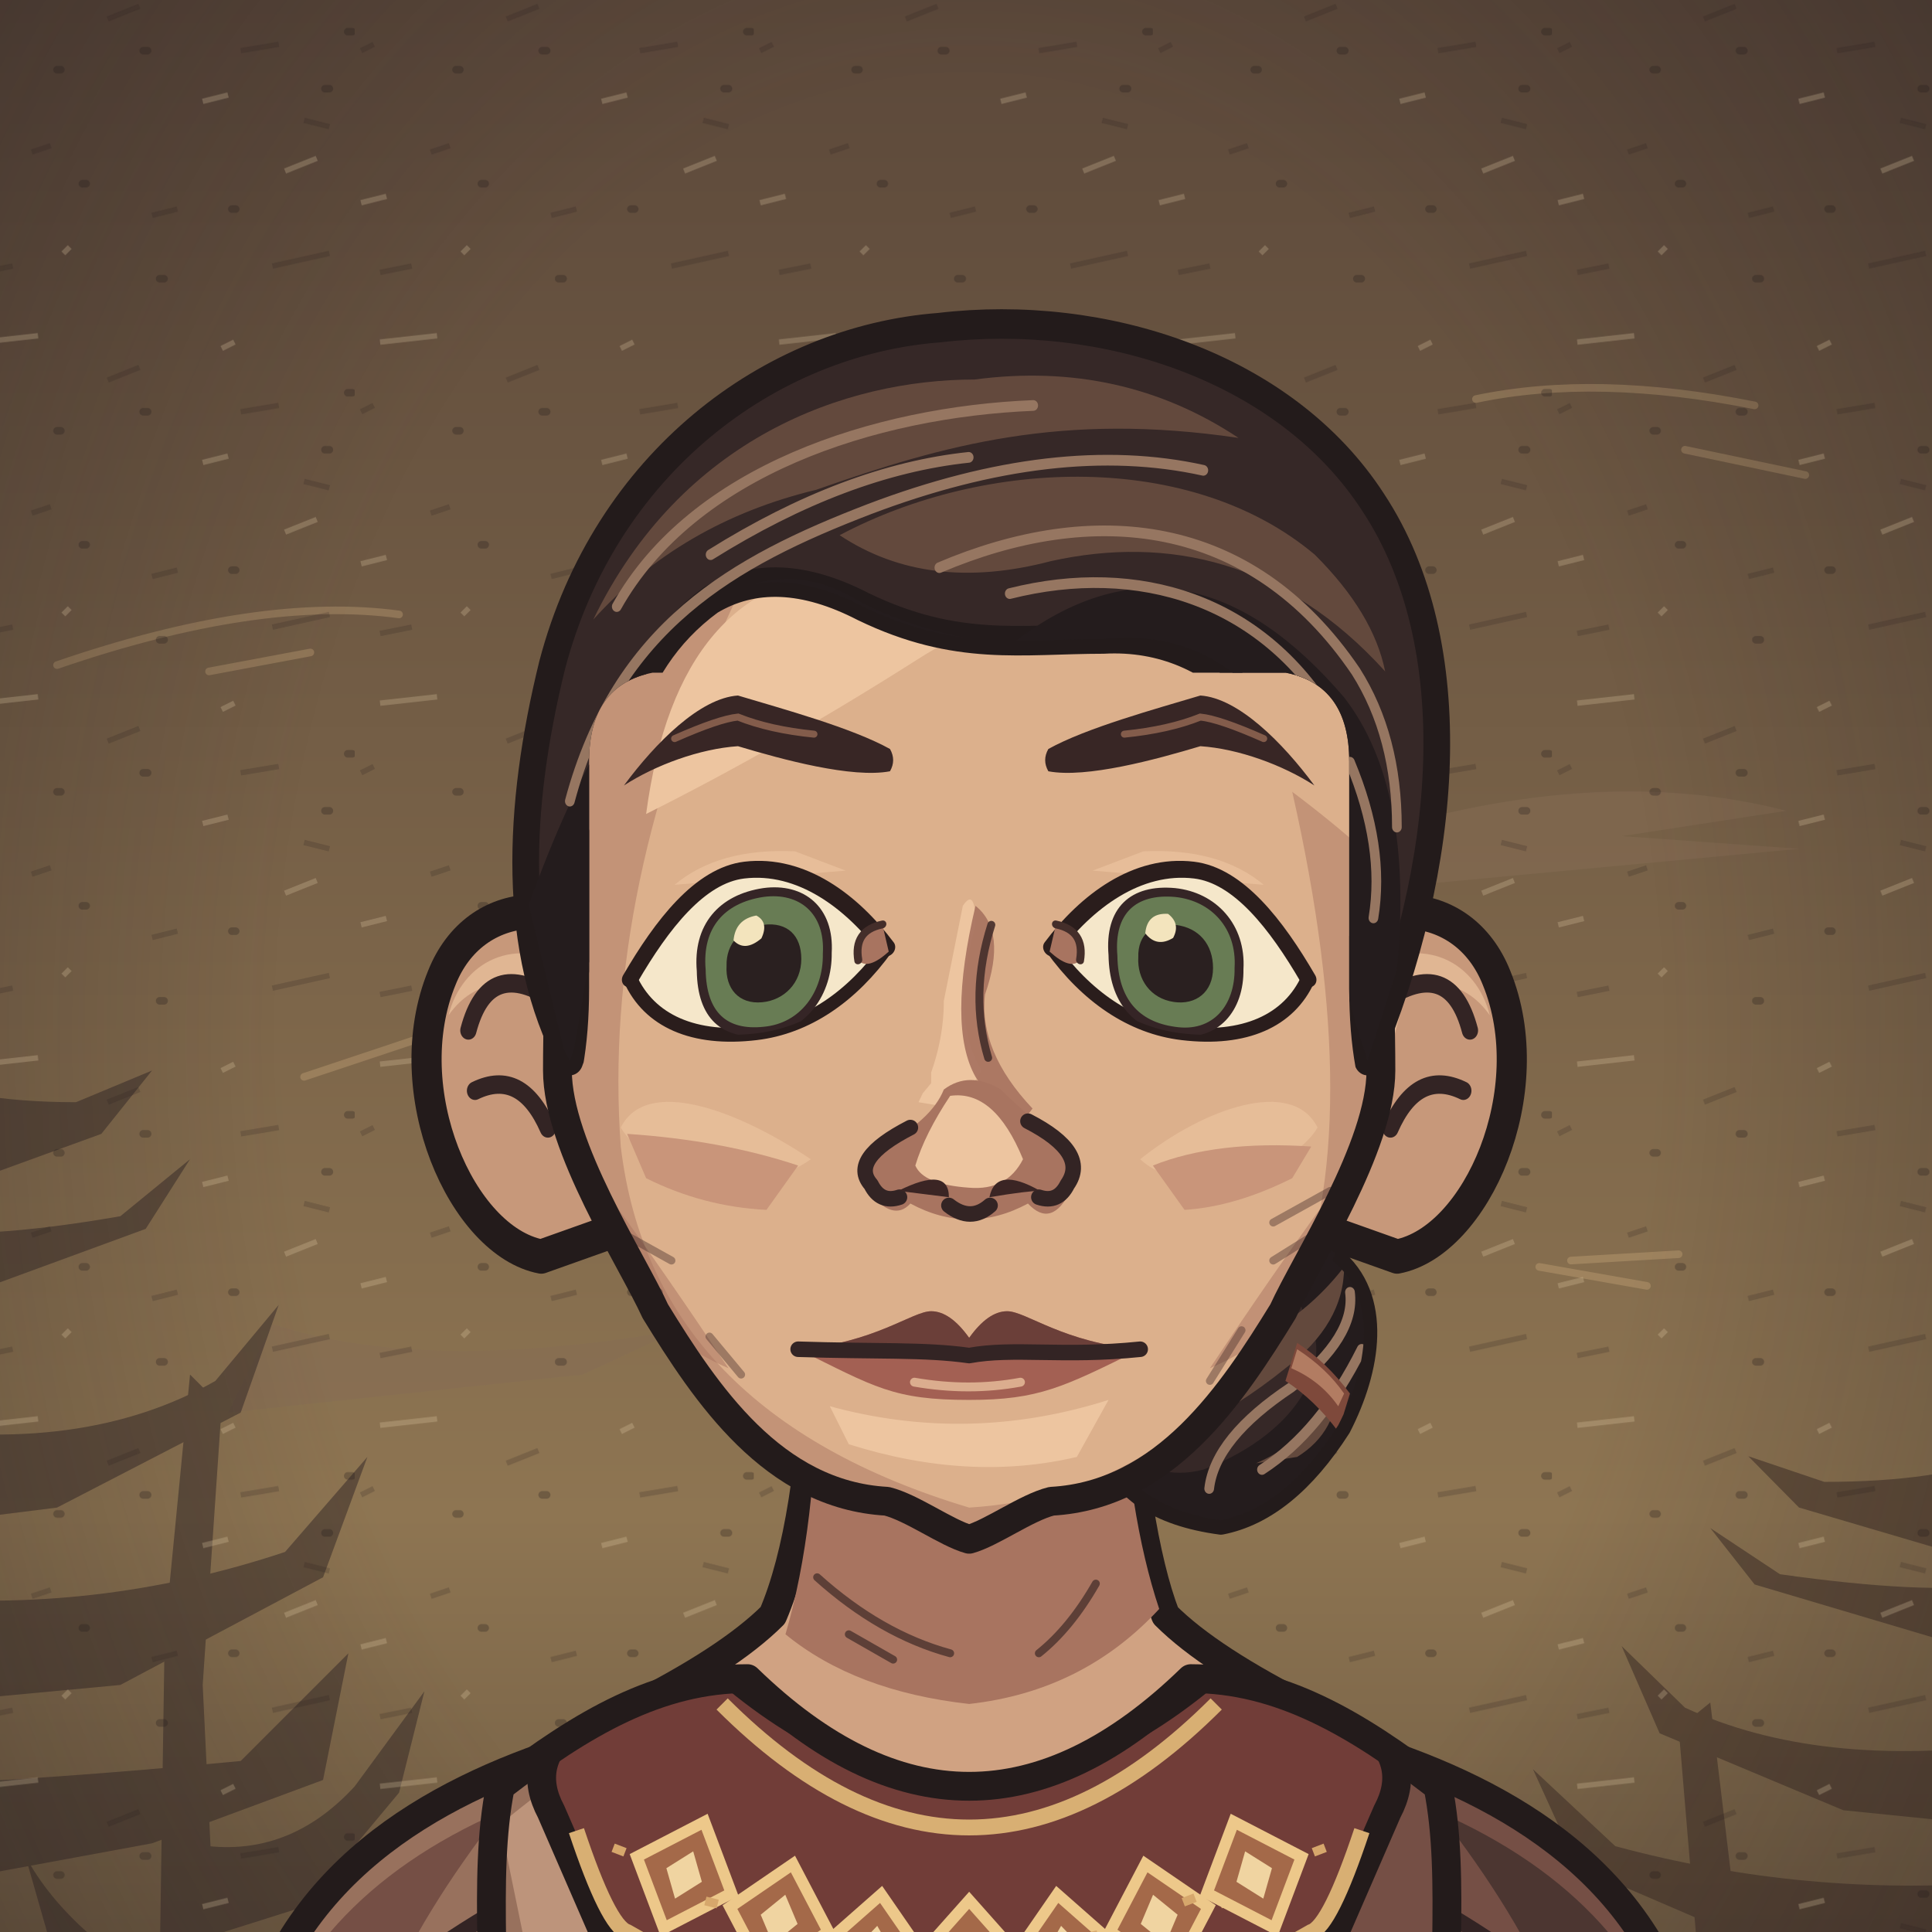
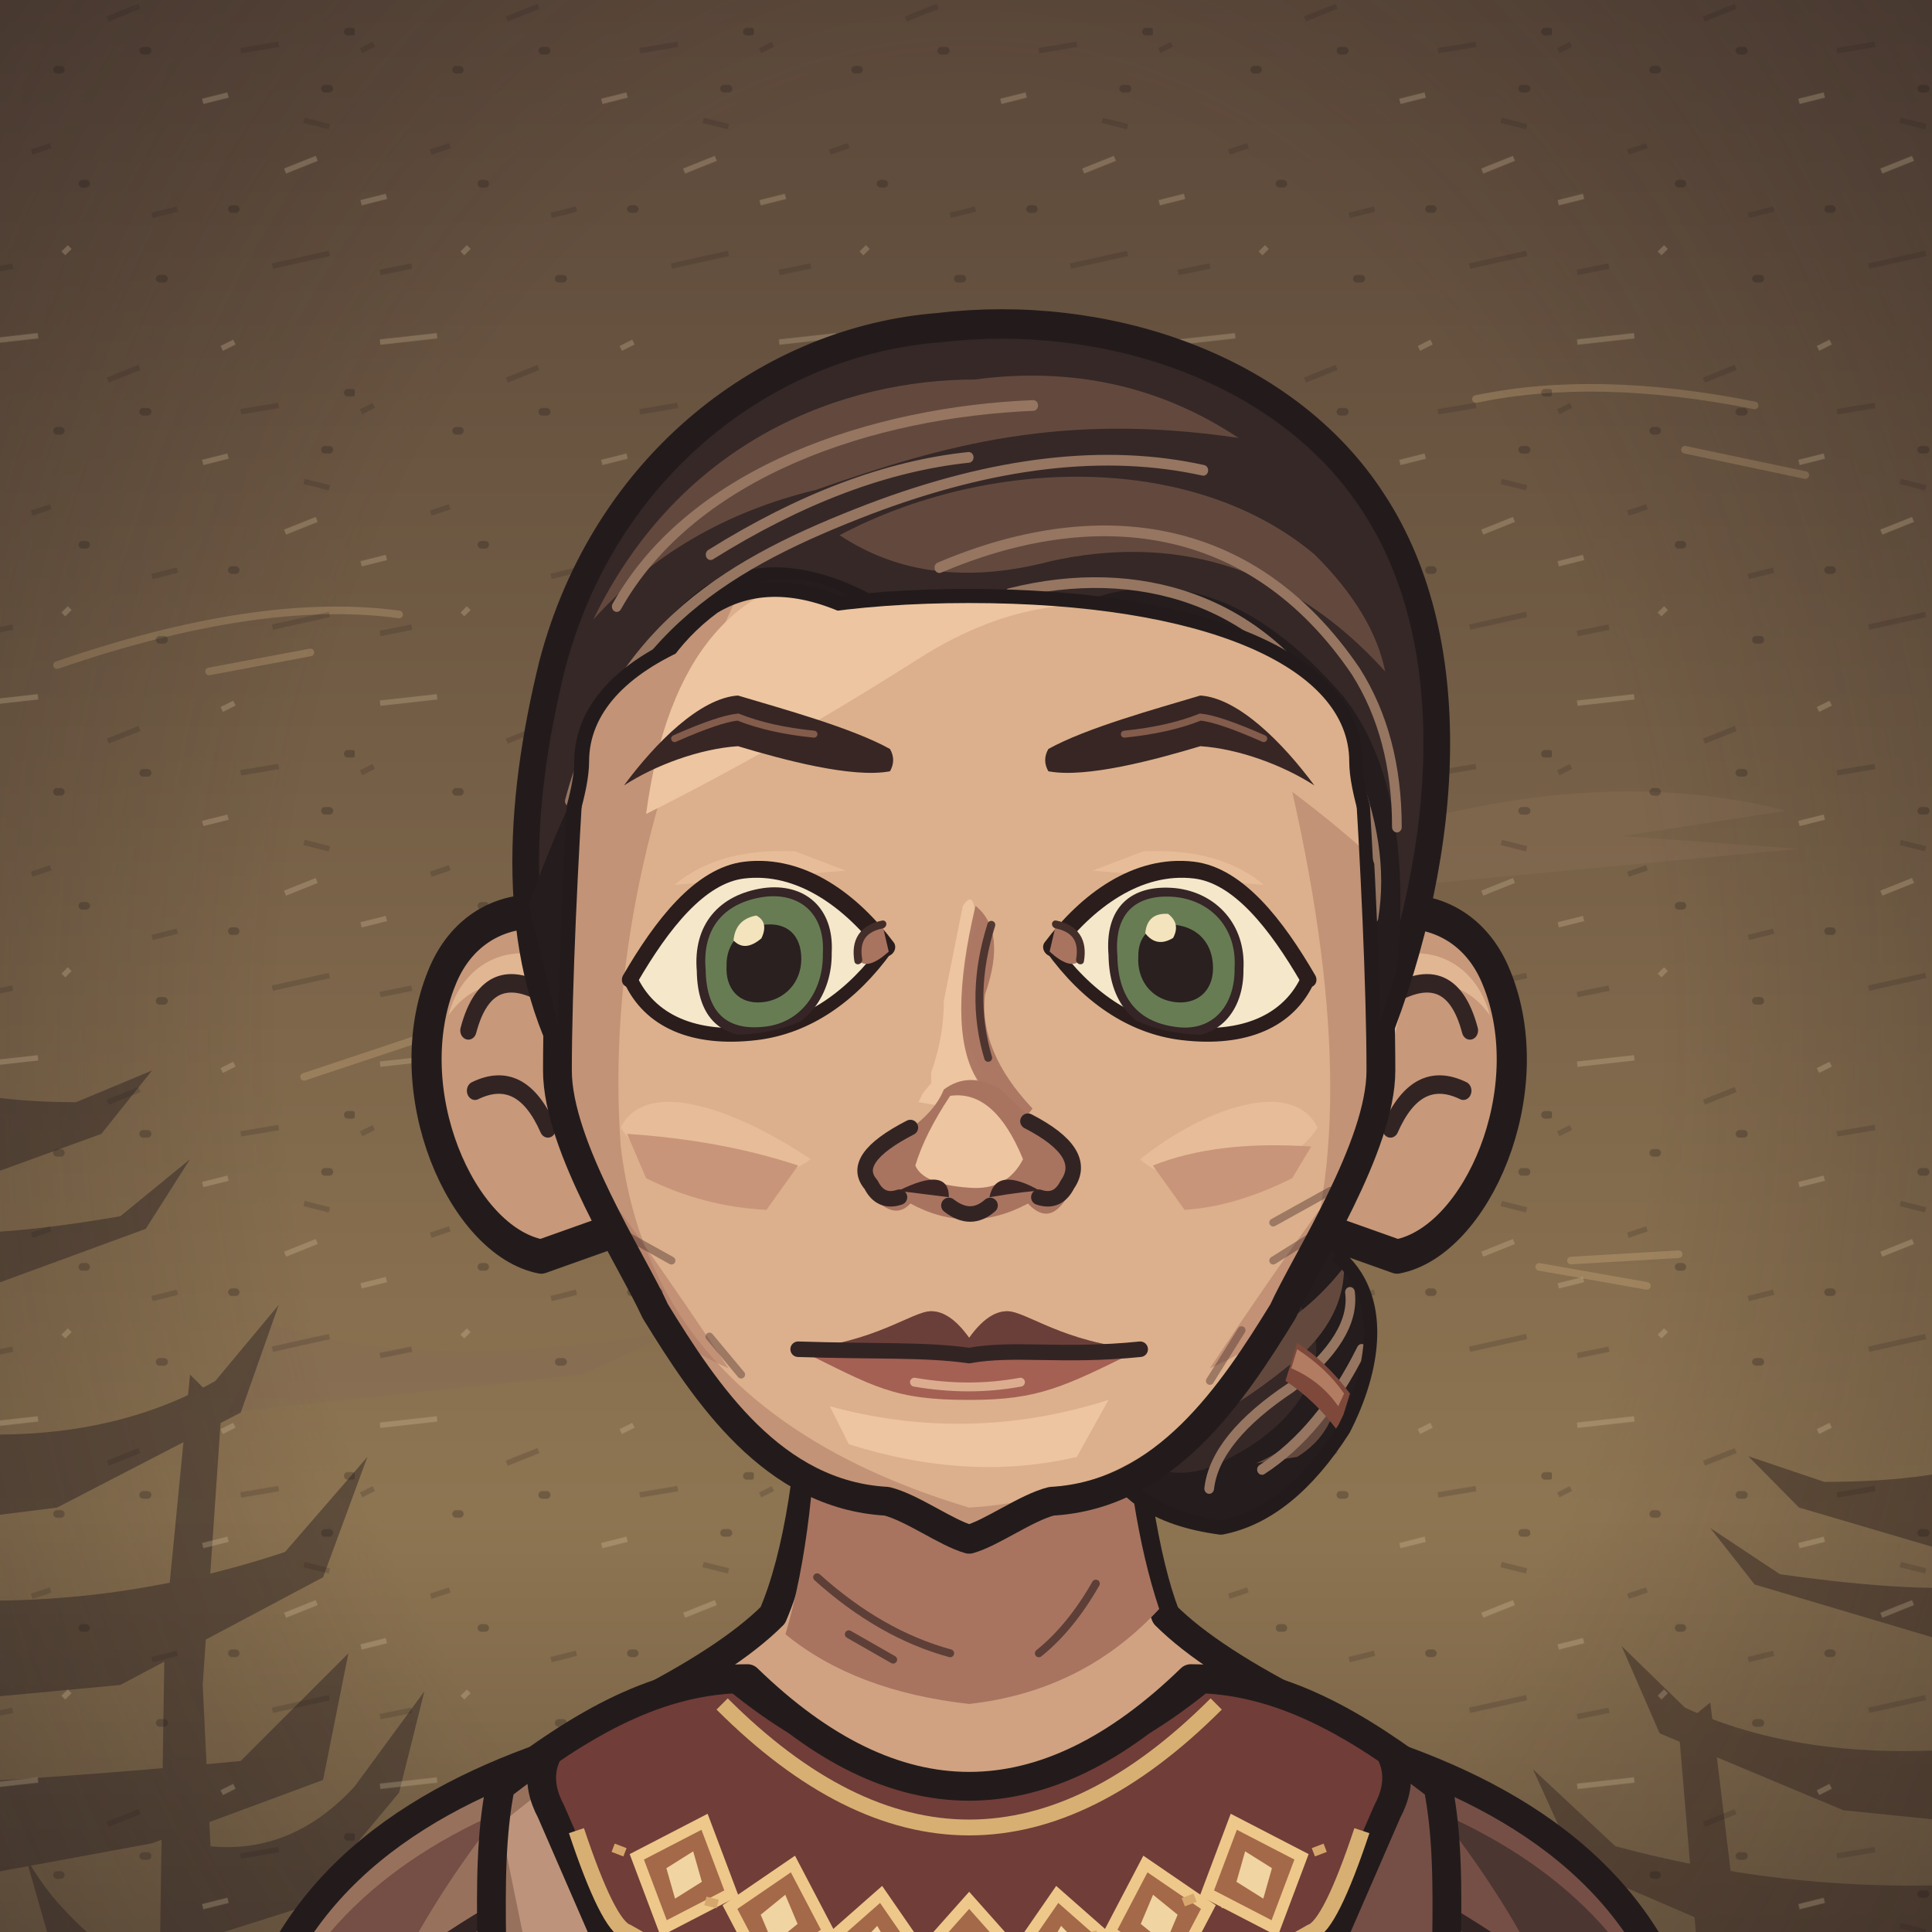
<svg xmlns="http://www.w3.org/2000/svg" xmlns:xlink="http://www.w3.org/1999/xlink" aria-labelledby="title" width="32" height="32" viewBox="7 8 305 305" role="img">
  <defs>
    <style>
      .edge {stroke:#231b1b;stroke-width:4.55;stroke-linecap:round;stroke-linejoin:round}
      .seam {fill:none;stroke:#332424;stroke-width:2.45;stroke-linecap:round;stroke-linejoin:round}
      .etch {fill:none;stroke:#442e2a;stroke-width:1.25;stroke-linecap:round}
      .hair-line {fill:none;stroke:#967661;stroke-width:1.45;stroke-linecap:round}
      .white {fill:#f5e7ca;stroke:#2a1d1c;stroke-width:2.65;stroke-linejoin:round}
      .label {fill:#efdfc1;font:600 20px Georgia,serif}
      .muted {fill:#b8aa96;font:13px 'Segoe UI',sans-serif}
      .section {fill:#dcbb8e;font:600 14px 'Segoe UI',sans-serif}
    </style>
    <linearGradient id="umber" x2="0" y2="1" gradientUnits="objectBoundingBox">
      <stop stop-color="#594639" />
      <stop offset=".56" stop-color="#8e7552" />
      <stop offset="1" stop-color="#3c3029" />
    </linearGradient>
    <linearGradient id="ash" x2="0" y2="1" gradientUnits="objectBoundingBox">
      <stop stop-color="#3b423d" />
      <stop offset=".56" stop-color="#7a7d67" />
      <stop offset="1" stop-color="#242b28" />
    </linearGradient>
    <linearGradient id="rose" x2="0" y2="1" gradientUnits="objectBoundingBox">
      <stop stop-color="#51404a" />
      <stop offset=".56" stop-color="#8a6972" />
      <stop offset="1" stop-color="#372c33" />
    </linearGradient>
    <pattern id="paper-grain" width="63" height="57" patternUnits="userSpaceOnUse">
      <path d="M1 16l2-1m21-4 5-2m16 7 6-1M12 32l3-1m16 11 4-1m20-14 4 1M4 51l5-1m41 0 9-2" fill="none" stroke="#231a1b" stroke-width=".85" opacity=".19" />
      <path d="M4 5l9-1m29 2 2-1M1 40l4-1m12 9 1-1m21-23 4-1m9 12 5-2" fill="none" stroke="#f0dbb5" stroke-width=".85" opacity=".23" />
      <path d="M16 19h.6m13-3h.7m28 6h.7m-39 15h.6m23 4h.6m-12 11h.7m29-39h.7" fill="none" stroke="#21191a" stroke-width="1.2" opacity=".28" stroke-linecap="round" />
    </pattern>
    <pattern id="ink-lines" width="7" height="9" patternUnits="userSpaceOnUse" patternTransform="rotate(28)">
      <path d="M1 -2V10m2.8-8 .6 6m1.9-1v5" stroke="#271d1d" stroke-width=".95" fill="none" opacity=".65" />
    </pattern>
    <radialGradient id="vignette" cx=".5" cy=".39" r=".72">
      <stop offset=".47" stop-color="#20191c" stop-opacity="0" />
      <stop offset="1" stop-color="#20191c" stop-opacity=".48" />
    </radialGradient>
    <g id="firs" fill="currentColor">
      <path d="M10 439Q15 379 12 300L9 220 15 146 15 54 19 80 21 147 28 230 25 326 29 439Z" />
      <path d="M17 169Q27 174 45 174L57 169 49 179 27 187 17 185                M18 194Q29 196 52 192L63 183 56 194 26 205 16 207                M15 225Q46 230 67 218L77 206 71 223 42 238 18 241                M17 252Q48 255 78 245L91 230 84 249 52 266 20 269                M14 282Q40 281 71 278L88 261 84 281 57 291 19 298                M19 312Q43 316 69 310L88 299 84 310 58 322 22 325" />
      <path d="M6 312 0 315V284L11 285M0 266 13 270V250L0 249M0 220 15 221 15 206 0 202                M0 180 16 181V167L0 165M0 141 15 150V138L0 133M0 112 17 127V118L0 104" />
      <path d="M64 440Q55 380 58 324L59 258 63 217 68 222 65 266 68 328 76 440Z                M63 291Q78 294 89 282L100 267 96 283 81 301 62 307                M63 323Q80 323 106 304L98 321 68 339                M63 316Q44 306 37 293L41 307 64 329Z" />
    </g>
    <g id="brambles" fill="none" stroke="currentColor" stroke-linecap="round" stroke-linejoin="round">
      <path stroke-width="3.8" d="M9 440Q13 401 21 380T26 333m-8 57Q39 375 43 352m-28 46Q6 377 0 376M41 440Q41 402 63 385m-20 44q26-6 39-30" />
      <path stroke-width="2" d="M23 364l14-13m-12 4-7-15m20 29 17-4m-15-1 1-11m13 49 2-17m2 14 18-5m-34 32q-12-10-17-10" />
    </g>
    <g id="night-scratches" fill="none" stroke="currentColor" stroke-width="1.2" stroke-linecap="round">
      <path d="M16 113q32-11 54-8m-30 9 16-3m184-40q19-4 44 1m-11 7 19 4                M24 335q33-3 68-16m-44 16 26-4m164-9q31 5 60-3m-39 8 38-3                M27 391q22-6 52-5m168 14q28-8 57-8m-40 11 24-4                M55 178l18-6m177 36 17 3m-12-4 17-1" />
    </g>
    <g id="shirt-setting">
      <rect width="320" height="440" fill="url(#umber)" />
      <path d="M50 217q24 8 64 1l-15 7-56 6m176-90q39-13 70-5l-26 4 28 2-64 6" fill="#856c54" opacity=".5" />
      <use xlink:href="#firs" style="color:#342827" opacity=".52" transform="translate(-26 8)" />
      <use xlink:href="#firs" style="color:#413128" opacity=".58" transform="translate(340 101) scale(-1 .81)" />
      <use xlink:href="#night-scratches" style="color:#dfbb87" opacity=".28" />
      <use xlink:href="#brambles" style="color:#291f22" opacity=".71" />
      <rect width="320" height="440" fill="url(#vignette)" />
      <rect width="320" height="440" fill="url(#paper-grain)" />
    </g>
    <g id="armor-setting">
      <rect width="320" height="440" fill="url(#ash)" />
      <path d="M42 173q49-4 68 3l-43 6 25 3-49 4m151 35q47 10 104-6l-26 14-62 8Z" fill="#707764" opacity=".48" />
      <use xlink:href="#firs" style="color:#27312c" opacity=".64" transform="translate(-36 30)" />
      <use xlink:href="#firs" style="color:#303833" opacity=".75" transform="translate(324 45) scale(-.86 1.03)" />
      <use xlink:href="#brambles" style="color:#252a27" opacity=".62" transform="translate(319 10) scale(-1 1)" />
      <use xlink:href="#night-scratches" style="color:#d8d8a9" opacity=".28" transform="translate(-2 21)" />
      <rect width="320" height="440" fill="url(#vignette)" />
      <rect width="320" height="440" fill="url(#paper-grain)" />
    </g>
    <g id="woman-setting">
      <rect width="320" height="440" fill="url(#rose)" />
      <path d="M44 235q40-4 76-1l-20 6-36 2 19 3-44 5m183-50q35 3 60-3l-24 9-31 2" fill="#775d65" opacity=".6" />
      <use xlink:href="#firs" style="color:#3b2b34" opacity=".58" transform="translate(-20 84) scale(.86 .91)" />
      <use xlink:href="#firs" style="color:#3d2e39" opacity=".68" transform="translate(327 54) scale(-.85 .98)" />
      <path d="M300 440q-2-82-6-173l-9-103 7-35 12 42 9 98 7 171Z                M294 195q-10-18-25-24l-15-1 13-4 11 2 18 15                M285 162q-13-22-34-27l-7 4 7-11 17 4 20 17                M303 242q-18-23-36-27l-13 3 15-9 11 2 21 15" fill="#3a2b33" opacity=".64" />
      <use xlink:href="#brambles" style="color:#2d2229" opacity=".8" transform="translate(12 6)" />
      <use xlink:href="#night-scratches" style="color:#e1b8a8" opacity=".28" transform="translate(0 7)" />
      <rect width="320" height="440" fill="url(#vignette)" />
      <rect width="320" height="440" fill="url(#paper-grain)" />
    </g>
    <pattern id="mail-rings" width="14" height="13" patternUnits="userSpaceOnUse" patternTransform="rotate(-7)">
      <path d="M-1 2q3-3 6 0 1 3-2 5Q0 8-1 5M6 2q3-3 6 0 1 3-2 5Q7 8 6 5M3 8q3-3 6 0 1 3-2 5-3 1-4-2M10 8q3-3 6 0" fill="none" stroke="#2d2c28" stroke-width="1.6" stroke-linecap="round" />
      <path d="M-.5 4q1.5-2 3-1m5 1q1.4-2 3-1M4 10q1.5-2 3-1m4 1q1.4-2 3-1" fill="none" stroke="#9a9b87" stroke-width="1.12" opacity=".78" stroke-linecap="round" />
    </pattern>
    <pattern id="armor-plates" width="47" height="24" patternUnits="userSpaceOnUse" patternTransform="translate(4 4) rotate(2)">
      <path d="M1 0l21 .7 1 18-3 3-17-1-1-4Zm24 1 19-1 2 15-3 7-19-2Z" fill="#85867a" stroke="#352e2a" stroke-width="1.75" stroke-linejoin="round" />
      <path d="M2 2l18 .2-.2 4L5 7 4 17Zm24 0 16-1 1 4-14 2-3 10Z" fill="#a9a58d" />
      <path d="M19 4l4 14-3 3-16-1 13-4Zm22 2 4 10-2 5-17-1 13-4Z" fill="#62655f" />
      <path d="M7 7l1-.5m6 12 3-2m16-7 5-1m-7 5 4-2" fill="none" stroke="#d0c0a0" stroke-width=".9" opacity=".76" />
      <path d="M6 12q2-2 2.7 1-1 2.2-2.7.5Zm12 1q1.8-2 2.4.6-1 2.6-2.5.8Zm11 1q1-2.2 2.8-1-.2 2.9-2.8 2.1Zm12-2q2.2-1.4 2.3.8-1 2.3-2.3.5Z" fill="#3c342d" />
    </pattern>
    <clipPath id="portrait-frame">
      <rect width="320" height="440" />
    </clipPath>
    <clipPath id="wardrobe-torso-mask">
      <path d="M125 273 C111 273 99 280 86 290 C83 305 86 322 84 346 C82 370 95 386 94 400 C93 415 73 431 68 445 H252 C247 431 227 415 226 400 C225 386 238 370 236 346 C234 322 237 305 234 290 C221 280 209 273 195 273 Q160 307 125 273Z" />
    </clipPath>
    <clipPath id="wardrobe-sleeve-mask">
      <path d="M97 284 C75 291 52 304 46 332 C36 362 35 415 48 445 H79 Q115 406 115 336Z" />
    </clipPath>
    <clipPath id="hair-adult-lock-right">
      <path d="M226 153C237 159 238 176 230 191Q226 201 222 207C230 213 228 224 223 233Q214 246 203 248Q187 246 184 236C181 226 190 217 202 212Q207 199 211 184Q216 161 226 153Z" />
    </clipPath>
    <clipPath id="face-shape-clip">
      <path d="M 160 73 C 191 73 219 90 223 128 C 224 143 225 164 225 177 C 225 189 213.19 207 209.55 215 C 201.55 228 191 244 173 245 C 169 246 163.6 250 160 251 C 156.4 250 151 246 147 245 C 129 244 118.45 228 110.45 215 C 106.81 207 95 189 95 177 C 95 164 96 143 97 128 C 101 90 129 73 160 73 Z" />
    </clipPath>
    <clipPath id="face-features-eye-left">
      <path d="M-21 0 C-16 -8 -10 -15 -3 -15 C6 -15 14 -8 19.5 0 C14 7 7 11 -1 11 C-11 11 -18 7 -21 0Z" />
    </clipPath>
    <clipPath id="face-features-eye-right">
      <path d="M-21 0 C-16 -8 -10 -15 -3 -15 C6 -15 14 -8 19.5 0 C14 7 7 11 -1 11 C-11 11 -18 7 -21 0Z" />
    </clipPath>
    <clipPath id="face-features-nose-bridge">
      <path d="M154 144H167V179L172 185V187H149V185L154 179Z" />
    </clipPath>
-     <clipPath id="headgear-hair-face">
-       <path d="M25 0H295V337H25ZM110 114.2Q100 116.2 100 128.2V164Q100 178 96 186Q160 177 224 186Q220 178 220 164V128.2Q220 116.2 210 114.2Z" />
-     </clipPath>
+     <mask id="hair-face-opening" maskUnits="userSpaceOnUse" x="0" y="0" width="320" height="440">
+       <rect fill="white" x="0" y="0" width="320" height="440" />
+       <g clip-path="url(#face-shape-clip)">
+         <path d="M220 128.2C220 113.2 197 103.2 160 103.2S100 113.2 100 128.2C100 138.2 89 158 89 176V300H231V176C231 158 220 138.2 220 128.2Z" fill="black" />
+       </g>
+     </mask>
    <clipPath id="hair-crown-clip">
      <path d="M92 175C82 158 83 136 89 114C98 83 126 64 155 62C183 59 214 68 229 89C245 111 242 145 228 175Q223 162 221 146C217 124 203 109 183 110C169 110 158 112 142 105Q127 98 116 104C101 114 98 130 96 154Q95 168 92 175Z" />
    </clipPath>
  </defs>
  <g clip-path="url(#portrait-frame)">
    <use xlink:href="#shirt-setting" />
    <g data-part="neck">
      <g id="face-shape-neck">
        <path d="M 136 219 Q 135 249 129 263 Q 122 270 106 278 L 123 301 197 301 214 278 Q 198 270 191 263 Q 186 250 184 219 Z" fill="#d0a282" class="edge" />
        <path d="M 136 224 184 224 Q 185 247 190 262 Q 178 275 160 277 Q 142 275 131 266 Q 136 249 136 224 Z" fill="#a87460" />
        <path d="M 136 257 q 10 9 21 12 m -16 -3 7 4 m 32 -12 q -4 7 -9 11" class="etch" opacity=".75" />
      </g>
    </g>
    <g id="wardrobe-outfit-rus_gold_yoke_gown" data-outfit="rus_gold_yoke_gown">
      <path d="M97 284 C75 291 52 304 46 332 C36 362 35 415 48 445 H79 Q115 406 115 336Z" fill="#98715d" class="edge" />
      <g data-part="sleeve-left" clip-path="url(#wardrobe-sleeve-mask)">
        <path d="M47 337 Q54 308 86 294 Q61 326 62 351 L51 373 Q51 421 62 444 H48 Q33 397 47 337Z" fill="#754f45" />
        <path d="M46 354 Q57 326 66 315 Q57 342 60 359 L43 383Z" fill="url(#ink-lines)" opacity=".44" />
        <path d="M51 376 q10 -11 20 -14 m-18 27 16 -10 M50 414 q4 11 13 21" class="seam" />
        <path d="M52 354 l9 -17 m-9 24 9 -14 m-6 61 10 13" class="etch" />
        <path d="M90 307 Q57 325 45 349 M81 319 Q60 329 55 350" class="seam" />
        <path d="M38 415 Q63 423 112 414" fill="none" stroke="#713d38" stroke-width="8.5" />
        <path d="M38 414 Q63 422 112 413" fill="none" stroke="#e1b67d" stroke-width="1.9" stroke-dasharray="2 2.8" />
      </g>
      <g transform="translate(320 0) scale(-1 1)">
        <path d="M97 284 C75 291 52 304 46 332 C36 362 35 415 48 445 H79 Q115 406 115 336Z" fill="#754f45" class="edge" />
        <g data-part="sleeve-right" clip-path="url(#wardrobe-sleeve-mask)">
          <path d="M47 337 Q54 308 86 294 Q61 326 62 351 L51 373 Q51 421 62 444 H48 Q33 397 47 337Z" fill="#4c3631" />
          <path d="M46 354 Q57 326 66 315 Q57 342 60 359 L43 383Z" fill="url(#ink-lines)" opacity=".44" />
          <path d="M51 376 q10 -11 20 -14 m-18 27 16 -10 M50 414 q4 11 13 21" class="seam" />
          <path d="M52 354 l9 -17 m-9 24 9 -14 m-6 61 10 13" class="etch" />
          <path d="M90 307 Q57 325 45 349 M81 319 Q60 329 55 350" class="seam" />
          <path d="M38 415 Q63 423 112 414" fill="none" stroke="#713d38" stroke-width="8.5" />
          <path d="M38 414 Q63 422 112 413" fill="none" stroke="#e1b67d" stroke-width="1.9" stroke-dasharray="2 2.8" />
        </g>
      </g>
      <path d="M125 273 C111 273 99 280 86 290 C83 305 86 322 84 346 C82 370 95 386 94 400 C93 415 73 431 68 445 H252 C247 431 227 415 226 400 C225 386 238 370 236 346 C234 322 237 305 234 290 C221 280 209 273 195 273 Q160 307 125 273Z" fill="#98715d" />
      <g data-part="torso" clip-path="url(#wardrobe-torso-mask)">
        <path d="M86 296 Q105 280 120 278 Q105 303 94 335Z" fill="#bd947b" />
        <path d="M184 288 Q221 289 234 290 L251 444 H213 Q222 405 210 371 Q209 313 184 288Z" fill="#754f45" />
        <path d="M87 344 Q97 359 93 381 L78 402 L70 359Z" fill="#754f45" />
        <path d="M203 371 Q219 390 231 386 L230 416 L216 412Z" fill="url(#ink-lines)" opacity=".42" />
        <path d="M120 307 Q103 329 104 361 Q98 342 114 309Z M179 302 Q209 314 216 353 Q203 321 179 302Z" fill="#bd947b" />
        <path d="M133 409 Q124 426 123 444 H113 Q119 423 133 409Z M174 412 Q184 426 192 445 H177Z" fill="#bd947b" />
        <path d="M116 311 Q101 335 101 360 M190 312 Q207 329 219 367 M150 338 q-3 22 3 42 m11 -31 6 35 M129 421 l-7 24 m60 -28 8 27" class="seam" />
        <path d="M107 369 l-7 16 m12 -12 -6 12 M216 355 l6 19 m-11 -12 5 15 M143 367 l2 14 m65 44 4 13" class="etch" />
        <g data-part="embroidered-silk-yoke">
          <path d="M121 271 Q160 305 199 271 Q234 279 226 294 L216 317 Q160 350 104 317 L94 294 Q86 279 121 271Z" fill="#713d38" class="edge" />
          <path d="M121 277 Q160 316 199 277 M98 297 Q103 312 106 313 Q160 344 214 313 Q217 312 222 297" fill="none" stroke="#d8af73" stroke-width="2.5" />
          <g transform="translate(115 304) rotate(21)">
            <path d="M0 -9 8 0 0 9 -8 0Z" fill="#a46949" stroke="#edc88a" stroke-width="1.8" />
            <path d="M0 -4 3 0 0 4 -3 0Z" fill="#f0d4a1" />
            <path d="M-10 0h-2 M10 0h2" fill="none" stroke="#d6a76c" stroke-width="1.4" />
          </g>
          <g transform="translate(130 311) rotate(14)">
            <path d="M0 -9 8 0 0 9 -8 0Z" fill="#a46949" stroke="#edc88a" stroke-width="1.8" />
            <path d="M0 -4 3 0 0 4 -3 0Z" fill="#f0d4a1" />
            <path d="M-10 0h-2 M10 0h2" fill="none" stroke="#d6a76c" stroke-width="1.4" />
          </g>
          <g transform="translate(145 316) rotate(7)">
            <path d="M0 -9 8 0 0 9 -8 0Z" fill="#a46949" stroke="#edc88a" stroke-width="1.8" />
            <path d="M0 -4 3 0 0 4 -3 0Z" fill="#f0d4a1" />
            <path d="M-10 0h-2 M10 0h2" fill="none" stroke="#d6a76c" stroke-width="1.4" />
          </g>
          <g transform="translate(160 317) rotate(0)">
            <path d="M0 -9 8 0 0 9 -8 0Z" fill="#a46949" stroke="#edc88a" stroke-width="1.8" />
            <path d="M0 -4 3 0 0 4 -3 0Z" fill="#f0d4a1" />
            <path d="M-10 0h-2 M10 0h2" fill="none" stroke="#d6a76c" stroke-width="1.4" />
          </g>
          <g transform="translate(175 316) rotate(-7)">
            <path d="M0 -9 8 0 0 9 -8 0Z" fill="#a46949" stroke="#edc88a" stroke-width="1.8" />
            <path d="M0 -4 3 0 0 4 -3 0Z" fill="#f0d4a1" />
            <path d="M-10 0h-2 M10 0h2" fill="none" stroke="#d6a76c" stroke-width="1.4" />
          </g>
          <g transform="translate(190 311) rotate(-14)">
            <path d="M0 -9 8 0 0 9 -8 0Z" fill="#a46949" stroke="#edc88a" stroke-width="1.8" />
            <path d="M0 -4 3 0 0 4 -3 0Z" fill="#f0d4a1" />
            <path d="M-10 0h-2 M10 0h2" fill="none" stroke="#d6a76c" stroke-width="1.4" />
          </g>
          <g transform="translate(205 304) rotate(-21)">
            <path d="M0 -9 8 0 0 9 -8 0Z" fill="#a46949" stroke="#edc88a" stroke-width="1.8" />
            <path d="M0 -4 3 0 0 4 -3 0Z" fill="#f0d4a1" />
            <path d="M-10 0h-2 M10 0h2" fill="none" stroke="#d6a76c" stroke-width="1.4" />
          </g>
        </g>
        <path d="M109 330 Q113 379 119 402 Q118 416 114 430 L121 427 Q126 414 123 399 Q117 373 109 330Z" fill="#754f45" opacity="0.72" />
        <path d="M123 359 Q118 384 125 398 M125 414l-2 11" fill="none" stroke="#bd947b" stroke-width="1.5" opacity="0.66" />
        <path d="M126 333 Q127 379 133 402 Q132 416 128 430 L135 427 Q140 414 137 399 Q131 373 126 333Z" fill="#754f45" opacity="0.72" />
        <path d="M137 359 Q132 384 139 398 M139 414l-2 11" fill="none" stroke="#bd947b" stroke-width="1.5" opacity="0.66" />
        <path d="M142 336 Q140 379 146 402 Q145 416 141 430 L148 427 Q153 414 150 399 Q144 373 142 336Z" fill="#754f45" opacity="0.72" />
        <path d="M150 359 Q145 384 152 398 M152 414l-2 11" fill="none" stroke="#bd947b" stroke-width="1.5" opacity="0.66" />
        <path d="M158 339 Q153 379 159 402 Q158 416 154 430 L161 427 Q166 414 163 399 Q157 373 158 339Z" fill="#754f45" opacity="0.72" />
        <path d="M163 359 Q158 384 165 398 M165 414l-2 11" fill="none" stroke="#bd947b" stroke-width="1.5" opacity="0.66" />
        <path d="M174 336 Q166 379 172 402 Q171 416 167 430 L174 427 Q179 414 176 399 Q170 373 174 336Z" fill="#754f45" opacity="0.72" />
        <path d="M176 359 Q171 384 178 398 M178 414l-2 11" fill="none" stroke="#bd947b" stroke-width="1.5" opacity="0.66" />
        <path d="M190 333 Q179 379 185 402 Q184 416 180 430 L187 427 Q192 414 189 399 Q183 373 190 333Z" fill="#754f45" opacity="0.72" />
        <path d="M189 359 Q184 384 191 398 M191 414l-2 11" fill="none" stroke="#bd947b" stroke-width="1.5" opacity="0.66" />
        <path d="M207 330 Q193 379 199 402 Q198 416 194 430 L201 427 Q206 414 203 399 Q197 373 207 330Z" fill="#754f45" opacity="0.72" />
        <path d="M203 359 Q198 384 205 398 M205 414l-2 11" fill="none" stroke="#bd947b" stroke-width="1.5" opacity="0.66" />
      </g>
      <path d="M125 273 C111 273 99 280 86 290 C83 305 86 322 84 346 C82 370 95 386 94 400 C93 415 73 431 68 445 H252 C247 431 227 415 226 400 C225 386 238 370 236 346 C234 322 237 305 234 290 C221 280 209 273 195 273 Q160 307 125 273Z" fill="none" class="edge" />
      <g data-part="belt" clip-path="url(#wardrobe-torso-mask)">
        <path d="M84 397Q160 408 236 398L235 409Q160 421 85 410Z" fill="#735142" class="edge" />
        <path d="M86 400Q160 413 234 401M87 406Q160 418 233 406" fill="none" stroke="#bb986b" stroke-width="1.55" stroke-linecap="round" />
        <path d="M166 409Q165 416 172 420L175 414 180 429 173 435 169 422 164 428 160 424Z" fill="#967451" class="seam" />
      </g>
    </g>
    <g id="hair-adult-locks" transform="matrix(0.926 0 0 1 11.765 0)">
      <path d="M226 153C237 159 238 176 230 191Q226 201 222 207C230 213 228 224 223 233Q214 246 203 248Q187 246 184 236C181 226 190 217 202 212Q207 199 211 184Q216 161 226 153Z" fill="#362827" class="edge" />
      <g clip-path="url(#hair-adult-lock-right)">
        <path d="M230 187Q225 199 222 207C230 213 228 224 223 233Q214 246 203 248Q188 246 184 236Q192 242 200 240C217 234 223 222 217 215Q214 208 218 202Z" fill="#241c1d" />
        <path d="M224 208Q219 214 212 218C205 221 201 227 197 234Q206 230 214 224Q224 217 224 208Z M209 239Q219 235 223 226Q223 234 216 238Z" fill="#63493d" />
        <path d="M227 181Q223 201 215 209Q204 218 198 225 M225 212Q226 219 215 227Q202 235 201 243 M227 221Q220 234 210 240" fill="none" stroke="#967661" stroke-width="1.65" stroke-linecap="round" stroke-linejoin="round" />
        <path d="M216 220Q221 223 225 228L223 234Q219 229 214 226Z" fill="#7e493b" />
        <path d="M216 221Q221 224 224 228L223 230Q220 226 215 224Z" fill="#b27c62" />
      </g>
    </g>
    <g id="face-shape">
      <g id="face-shape-ears">
        <g transform="translate(105 179) scale(-1.046 1.19)">
          <path d="M -4 -15 C 7 -26 22 -25 27 -14 C 34 1 24 21 12 23 L -4 18 Z" fill="#c7987a" class="edge" />
          <path d="M 7 -15 C 16 -20 24 -16 26 -9 C 22 -14 16 -14 13 -11 L 10 -1 Z" fill="#edc5a0" opacity=".66" />
          <path d="M 23 -7 Q 20 -17 10 -11 L 7 2 M 22 1 Q 15 -2 11 6" class="seam" />
        </g>
        <g transform="translate(215 179) scale(1.046 1.19)">
          <path d="M -4 -15 C 7 -26 22 -25 27 -14 C 34 1 24 21 12 23 L -4 18 Z" fill="#c7987a" class="edge" />
          <path d="M 7 -15 C 16 -20 24 -16 26 -9 C 22 -14 16 -14 13 -11 L 10 -1 Z" fill="#edc5a0" opacity=".66" />
          <path d="M 23 -7 Q 20 -17 10 -11 L 7 2 M 22 1 Q 15 -2 11 6" class="seam" />
        </g>
      </g>
      <path d="M 160 73 C 191 73 219 90 223 128 C 224 143 225 164 225 177 C 225 189 213.19 207 209.55 215 C 201.55 228 191 244 173 245 C 169 246 163.6 250 160 251 C 156.4 250 151 246 147 245 C 129 244 118.45 228 110.45 215 C 106.81 207 95 189 95 177 C 95 164 96 143 97 128 C 101 90 129 73 160 73 Z" fill="#dcb08c" />
      <g clip-path="url(#face-shape-clip)">
        <path d="M 70 141 Q 104 91 123 103 Q 102 148 105 189 Q 110 231 160 246 Q 192 244 211 214 Q 223 186 211 133 Q 235 151 250 174 L 250 265 70 265 Z" fill="#c39377" />
        <path d="M 109 136.5 Q 114 99 142 98 Q 173 89 195 107 Q 174 98 152 112 Q 130 126 109 136.5 Z" fill="#edc5a0" />
        <g transform="translate(160 0) scale(-1 1)">
          <path d="M 25 191 C 37 183 51 178 55 186 C 51 193 34 197.667 25 191 Z" fill="#edc5a0" opacity=".605" />
          <path d="M 27 192 Q 39 188 54 187 L 51 194 Q 42 198.5 32 199 Z" fill="#c9957a" />
          <path d="M 56 198 Q 48 209 38 224 Q 52 218 62 202 Z" fill="#a87460" opacity=".51" />
        </g>
        <g transform="translate(160 0) scale(1 1)">
          <path d="M 27 191 C 37 183 51 178 55 186 C 51 193 34 197.667 27 191 Z" fill="#edc5a0" opacity=".605" />
          <path d="M 29 192 Q 39 188 54 189 L 51 194 Q 42 198.5 34 199 Z" fill="#c9957a" />
          <path d="M 56 198 Q 48 209 38 224 Q 52 218 62 202 Z" fill="#a87460" opacity=".51" />
        </g>
        <path d="M 92 183 Q 99 211 120 232 L 132 247 119 248 Q 98 234 85 212 Z M 229 184 Q 224 217 203 241 L 193 250 209 247 Q 230 233 240 211 Z" fill="url(#ink-lines)" opacity=".42" />
        <path d="M 138 230 Q 160 236 182 229 L 177 238 Q 160 242 141 236 Z" fill="#edc5a0" />
        <path d="M 104 202 l 9 5 m -8 1 6 4 m 97 -11 9 -5 m -9 11 8 -5 m -97 17 5 6 m 74 1 5 -8" class="etch" opacity=".42" />
      </g>
      <path d="M 160 73 C 191 73 219 90 223 128 C 224 143 225 164 225 177 C 225 189 213.19 207 209.55 215 C 201.55 228 191 244 173 245 C 169 246 163.6 250 160 251 C 156.4 250 151 246 147 245 C 129 244 118.45 228 110.45 215 C 106.81 207 95 189 95 177 C 95 164 96 143 97 128 C 101 90 129 73 160 73 Z" fill="none" class="edge" />
    </g>
    <g clip-path="url(#face-shape-clip)">
      <g data-part="eyes">
        <g transform="matrix(1 -0.12 0 1 127.5 160)">
          <path d="M-14 -14 Q-7 -19 5 -17 L13 -13" fill="#edc5a0" opacity=".65" />
          <path d="M-21 0 C-16 -8 -10 -15 -3 -15 C6 -15 14 -8 19.5 0 C14 7 7 11 -1 11 C-11 11 -18 7 -21 0Z" class="white" style="stroke-width:2.15" />
          <g clip-path="url(#face-features-eye-left)">
            <g transform="translate(0 0) scale(1 1)">
              <path d="M-9.8 0 C-10.4 -7 -6.6 -10.9 0 -11.1 C6.1 -11.2 10.5 -7 10.1 -.3 C10.2 5.9 6.4 11 0 10.8 C-6.1 10.7 -9.7 7.2 -9.8 0Z" fill="#687c54" stroke="#352526" stroke-width="1.4" />
              <path d="M-5.8 -.2C-5.9-3.8-3.5-6 .1-6 3.8-6 6-3.6 6 .1 6 3.9 3.3 6.3-.2 6.2-3.9 6.1-6 3.3-5.8-.2Z" fill="#2a2020" />
              <path d="M-4.7-4.1Q-4.4-7.4-1.1-7.6 .9-6.3-.3-3.9-2.9-2-4.7-4.1Z" fill="#f3e4bd" />
            </g>
          </g>
          <path d="M-21 0 C-16 -8 -10 -15 -3 -15 C6 -15 14 -8 19.5 0" fill="none" stroke="#2a1d1c" stroke-width="2.65" stroke-linecap="round" />
          <path d="M18.8 -3.8 Q14.2 -3.4 15 1.4 Q16.5 3.2 19.8 .6Z" fill="#a87460" />
          <path d="M18.8 -3.8 Q14.2 -3.4 15 1.4" class="etch" />
        </g>
        <g transform="matrix(-1 -0.12 0 1 192.5 160)">
          <path d="M-14 -14 Q-7 -19 5 -17 L13 -13" fill="#edc5a0" opacity=".65" />
          <path d="M-21 0 C-16 -8 -10 -15 -3 -15 C6 -15 14 -8 19.5 0 C14 7 7 11 -1 11 C-11 11 -18 7 -21 0Z" class="white" style="stroke-width:2.15" />
          <g clip-path="url(#face-features-eye-right)">
            <g transform="translate(0 0) scale(-1 1)">
              <path d="M-9.8 0 C-10.4 -7 -6.6 -10.9 0 -11.1 C6.1 -11.2 10.5 -7 10.1 -.3 C10.2 5.9 6.4 11 0 10.8 C-6.1 10.7 -9.7 7.2 -9.8 0Z" fill="#687c54" stroke="#352526" stroke-width="1.4" />
              <path d="M-5.8 -.2C-5.9-3.8-3.5-6 .1-6 3.8-6 6-3.6 6 .1 6 3.9 3.3 6.3-.2 6.2-3.9 6.1-6 3.3-5.8-.2Z" fill="#2a2020" />
              <path d="M-4.7-4.1Q-4.4-7.4-1.1-7.6 .9-6.3-.3-3.9-2.9-2-4.7-4.1Z" fill="#f3e4bd" />
            </g>
          </g>
          <path d="M-21 0 C-16 -8 -10 -15 -3 -15 C6 -15 14 -8 19.5 0" fill="none" stroke="#2a1d1c" stroke-width="2.65" stroke-linecap="round" />
          <path d="M18.8 -3.8 Q14.2 -3.4 15 1.4 Q16.5 3.2 19.8 .6Z" fill="#a87460" />
          <path d="M18.8 -3.8 Q14.2 -3.4 15 1.4" class="etch" />
        </g>
      </g>
      <g data-part="brows">
        <g transform="matrix(1 0 0 1 127.5 129)">
          <path d="M-22 3 C-17 -3.76 -10 -10.8 -4 -11.2 C3 -9.1 14 -6.1 20 -2.76 Q21 -1 20 0.76 C14 1.9 3 -1.1 -4 -3.2 C-10 -2.8 -17 -0.24 -22 3Z" fill="#382625" />
          <path d="M-14 -4.4 Q-7 -7.5 -4 -7.8 Q1 -5.8 8 -5.1" fill="none" stroke="#835c4b" stroke-width="1.1" stroke-linecap="round" />
        </g>
        <g transform="matrix(-1 0 0 1 192.5 129)">
          <path d="M-22 3 C-17 -3.76 -10 -10.8 -4 -11.2 C3 -9.1 14 -6.1 20 -2.76 Q21 -1 20 0.76 C14 1.9 3 -1.1 -4 -3.2 C-10 -2.8 -17 -0.24 -22 3Z" fill="#382625" />
          <path d="M-14 -4.4 Q-7 -7.5 -4 -7.8 Q1 -5.8 8 -5.1" fill="none" stroke="#835c4b" stroke-width="1.1" stroke-linecap="round" />
        </g>
      </g>
      <g data-part="nose">
        <g clip-path="url(#face-features-nose-bridge)">
          <path d="M159 151 Q161 148 161 154 Q157 169 162 177 L158 183 152 182 Q156 174 156 166Z" fill="#edc5a0" />
          <path d="M161 151 Q166 155 162.5 165 Q161.5 174 170 183 L167 187 161 178 Q156.5 170 161 151Z" fill="#a87460" opacity=".93" />
          <path d="M163.5 154 Q160 165 163 175" class="etch" opacity=".9" />
        </g>
        <path d="M156 180 Q160 177 165 180 C167 182 169.28 184 174 188 Q178 192 176 196 Q173 202 169.28 198 Q160 203 150.72 198 Q148 201 144 196 Q142 192 146 189 Q154 185 156 180Z" fill="#a87460" />
        <path d="M157 181 Q164 180 168.5 191 Q165.95 196 160 195.5 Q152.775 195 151.5 192 Q153 187 157 181Z" fill="#edc5a0" />
        <path d="M150.72 186 Q141 191 144.5 195 Q146 198 149 197 M169.28 185 Q179 190 175.5 195 Q174 198 171 197" class="seam" />
        <path d="M148.8 196 q8 -4 8 1 q-8 -1 -8 -1Z M163.2 197 q1 -5 8 -1 q-2 0 -8 1Z" fill="#3b2524" />
        <path d="M156.8 198.3 Q160.25 201 163.3 198.3" class="seam" />
      </g>
      <g data-part="mouth">
        <path d="M133 221 C145.15 220 151 215 154 215 Q157 215 160 219.2 Q163 215 166 215 C169 215 174.85 220 187 221 C174.85 227 171 229 160 229 C148 229 145.15 227 133 221Z" fill="#a36053" />
        <path d="M133 221 C145.15 220 151 215 154 215 Q157 215 160 219.2 Q163 215 166 215 C169 215 174.85 220 187 221 C174.85 222.25 167 220.7 160 222 C153 221 145.15 221.4 133 221Z" fill="#56322f" opacity=".72" />
        <path d="M133 221 C145.15 221.4 153 221 160 222 C167 220.7 174.85 222.25 187 221" class="seam" />
        <path d="M151.36 226.2 Q160 227.7 168.1 226.2" fill="none" stroke="#edc5a0" stroke-width="1.4" stroke-linecap="round" opacity=".76" />
      </g>
    </g>
    <g id="hair-front">
-       <g clip-path="url(#headgear-hair-face)">
+       <g mask="url(#hair-face-opening)">
        <g transform="matrix(0.926 0 0 1.024 11.765 -3.765)">
          <path d="M92 175C82 158 83 136 89 114C98 83 126 64 155 62C183 59 214 68 229 89C245 111 242 145 228 175Q223 162 221 146C217 124 203 109 183 110C169 110 158 112 142 105Q127 98 116 104C101 114 98 130 96 154Q95 168 92 175Z" fill="#362827" class="edge" />
          <g clip-path="url(#hair-crown-clip)">
            <path d="M85 151Q98 118 116 105Q128 97 141 104Q151 109 167 111C150 116 134 102 120 110C104 117 98 140 96 156L92 177Z M167 111C188 96 207 101 224 119Q236 133 233 161L228 175Q222 159 220 140C216 121 203 108 183 110Z" fill="#241c1d" />
            <path d="M96 107C111 79 139 70 161 70Q186 67 206 79C176 75 156 80 134 87Q111 92 96 107Z M138 94C163 82 198 81 219 97Q229 106 231 115C214 98 194 94 174 98Q153 103 138 94Z" fill="#63493d" />
            <path d="M92 135C100 108 120 98 143 90Q175 79 200 84 M100 105C113 84 144 75 171 74M116 97Q139 84 160 82 M155 99C181 89 208 91 226 115Q233 125 233 139 M167 103C189 98 210 104 222 122M225 129Q231 142 229 153" fill="none" stroke="#967661" stroke-width="1.65" stroke-linecap="round" stroke-linejoin="round" />
            <path d="M216 220Q221 223 225 228L223 234Q219 229 214 226Z" fill="#7e493b" />
            <path d="M216 221Q221 224 224 228L223 230Q220 226 215 224Z" fill="#b27c62" />
          </g>
+           <g clip-path="url(#hair-crown-clip)">
+             <g transform="matrix(1.079 0 0 0.977 -12.698 3.678)" clip-path="url(#face-shape-clip)">
+               <path d="M220 128.2C220 113.2 197 103.2 160 103.2S100 113.2 100 128.2C100 138.2 89 158 89 176V300H231V176C231 158 220 138.2 220 128.2Z" fill="none" class="edge" />
+             </g>
+           </g>
        </g>
      </g>
    </g>
  </g>
</svg>
